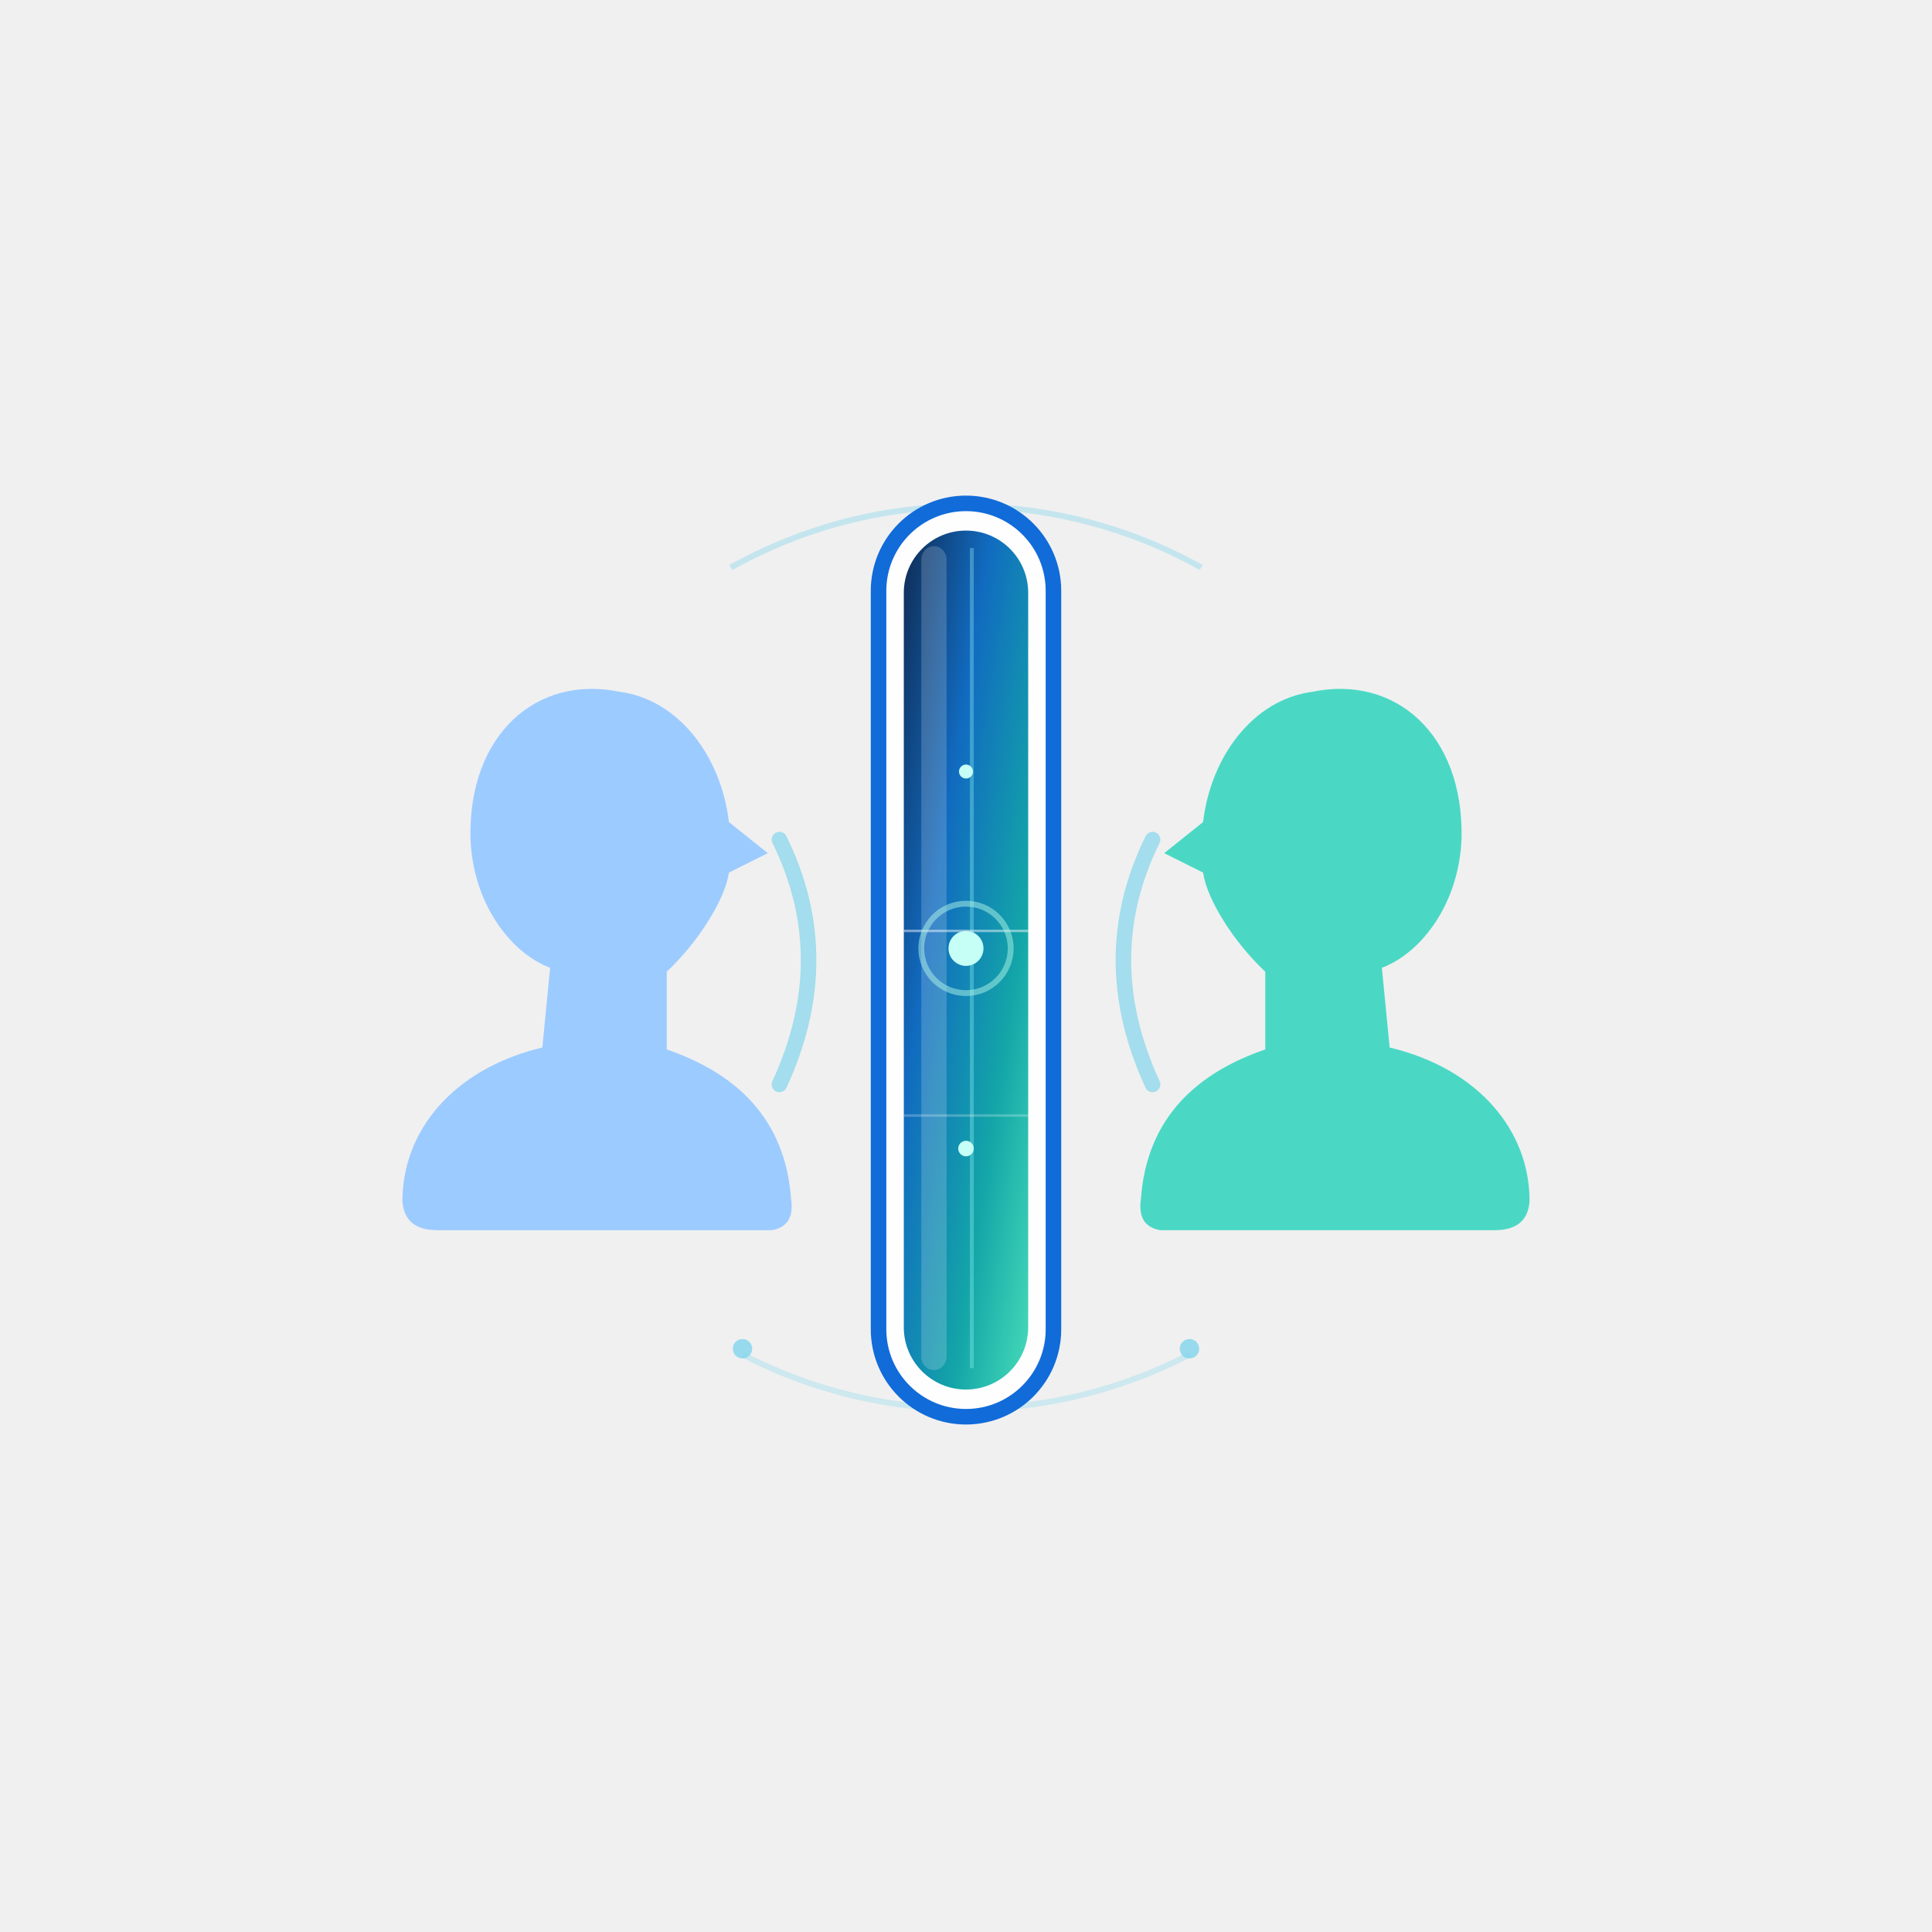
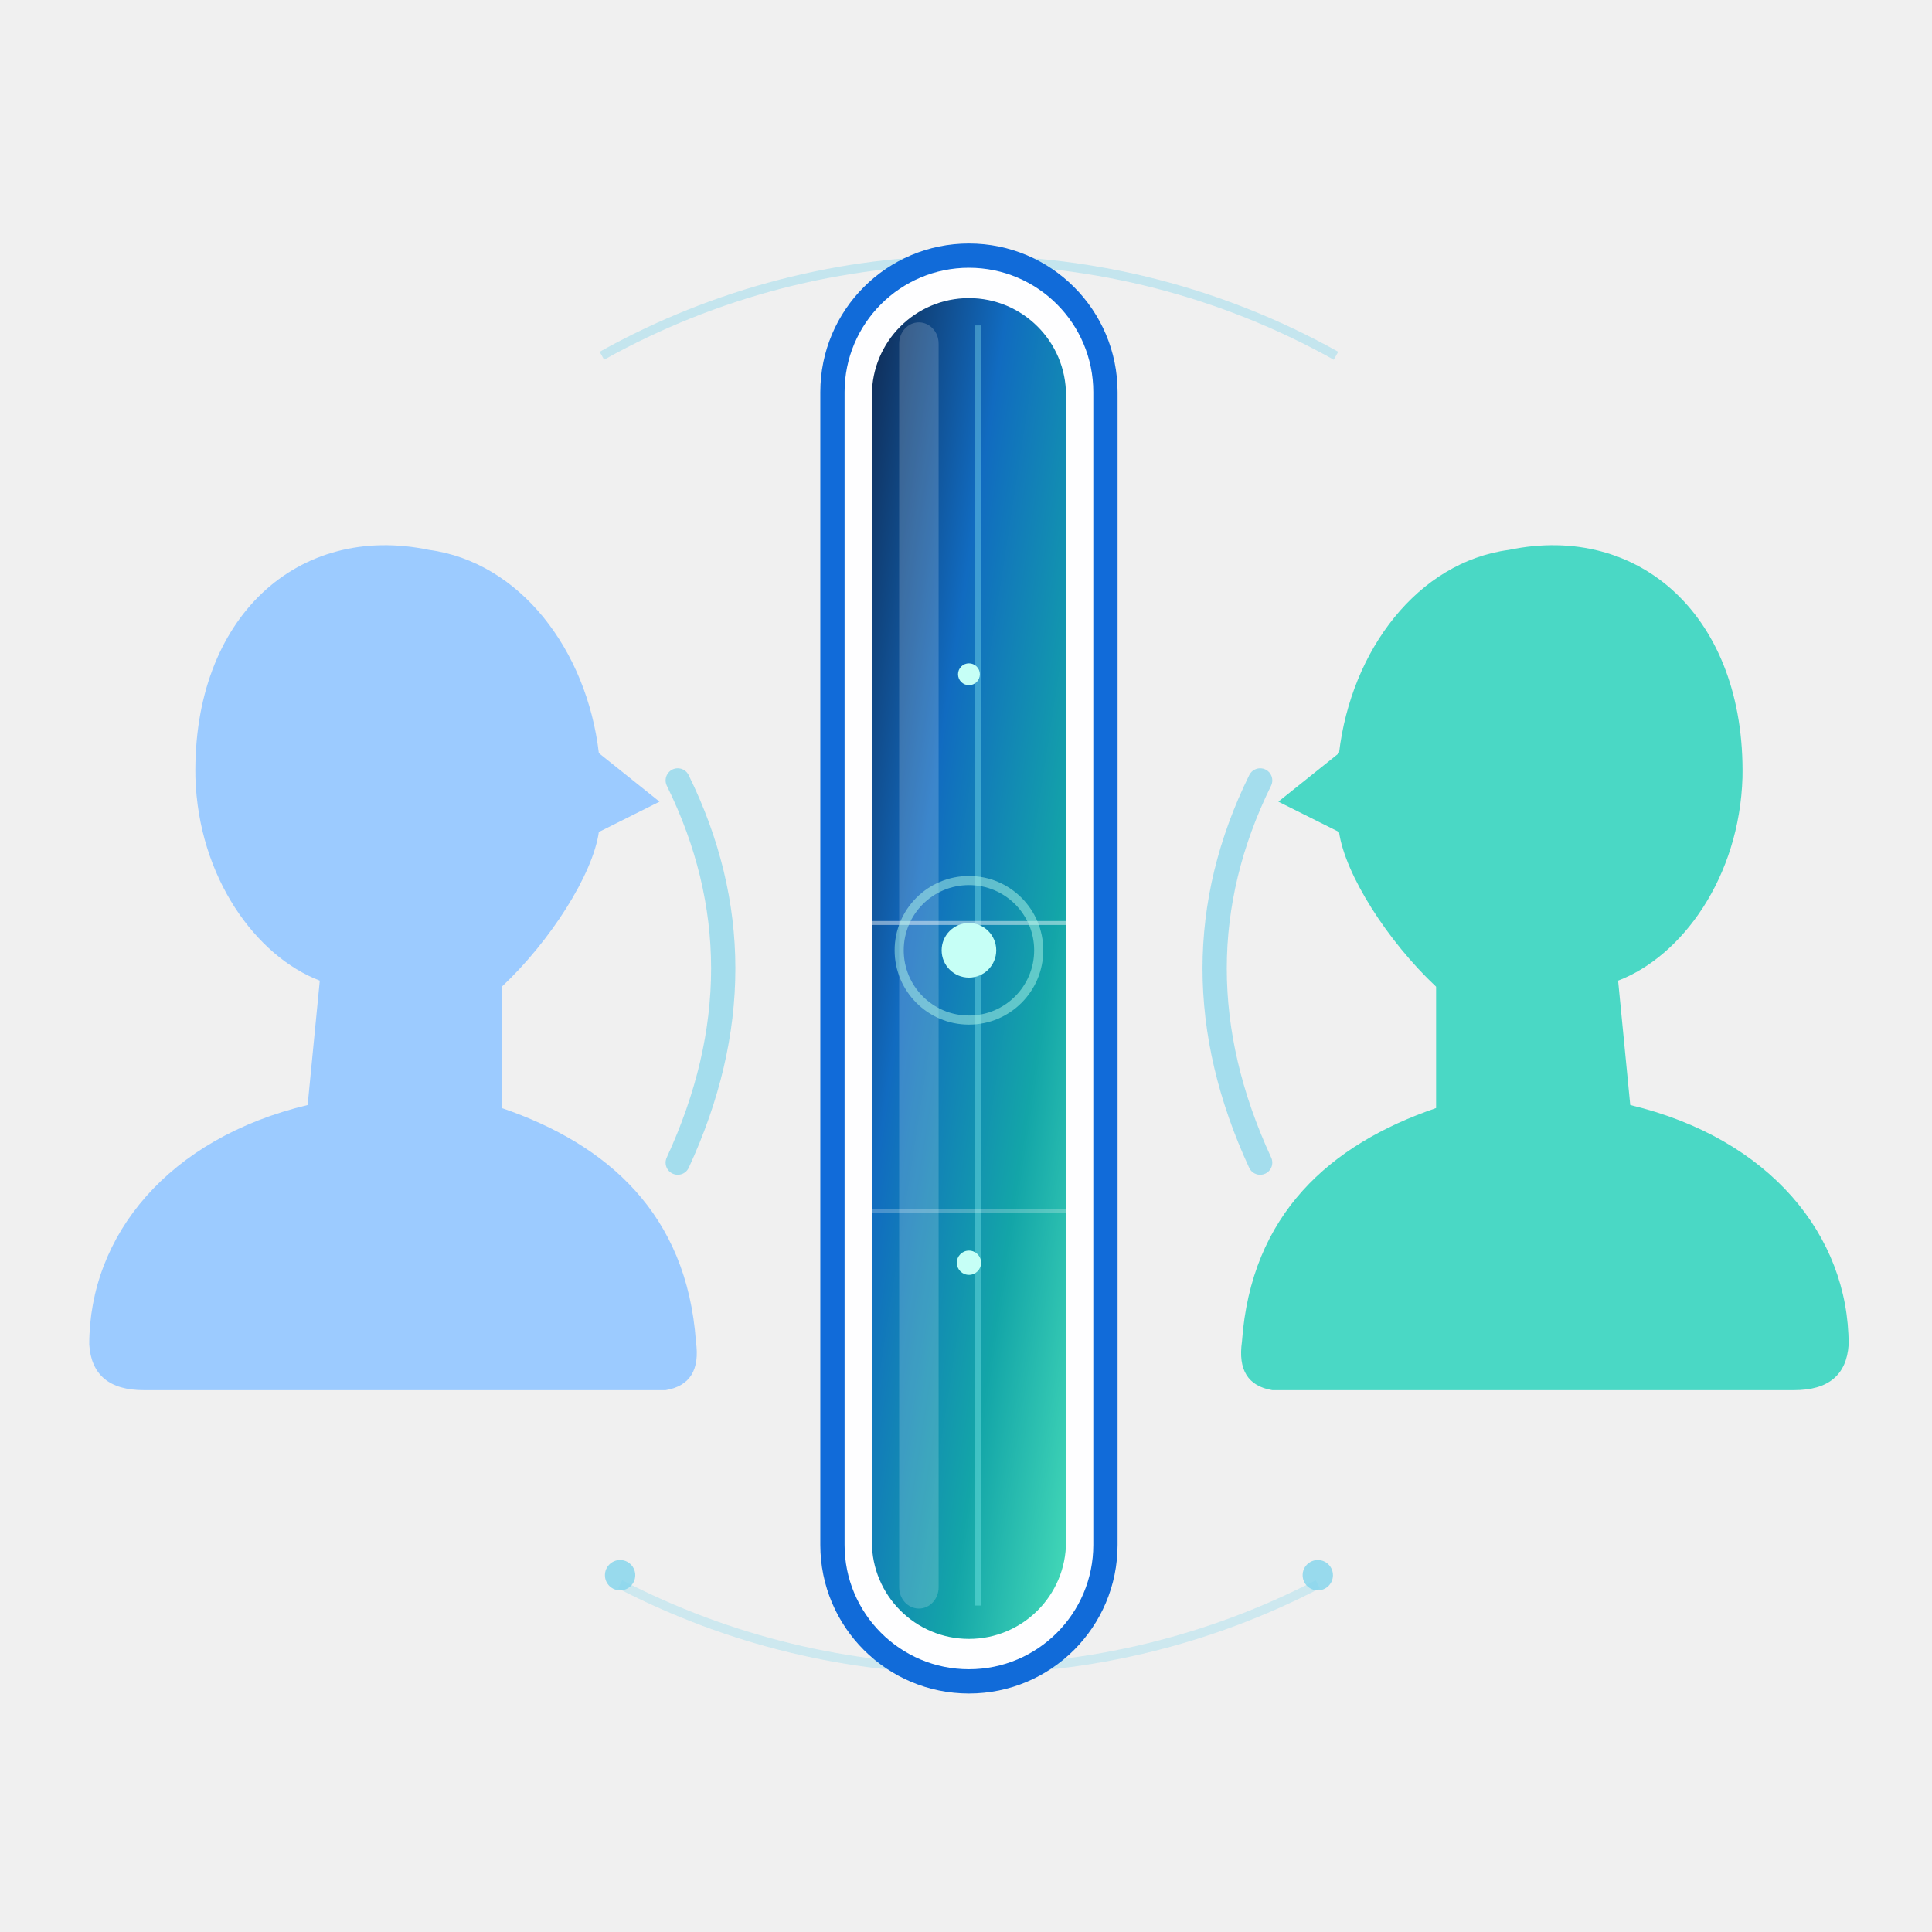
- <svg xmlns="http://www.w3.org/2000/svg" width="1024" height="1024" viewBox="0 0 1024 1024">
+ <svg xmlns="http://www.w3.org/2000/svg" width="656" height="656" viewBox="183 180 656 656">
  <defs>
    <linearGradient id="prism" x1="0" x2="0.95" y1="0" y2="1">
      <stop offset="0" stop-color="#102B54" />
      <stop offset="0.35" stop-color="#116BC0" />
      <stop offset="0.72" stop-color="#13A5A8" />
      <stop offset="1" stop-color="#42D7B7" />
    </linearGradient>
    <linearGradient id="bright" x1="0" y1="0" x2="1" y2="1">
      <stop stop-color="#0C64DD" />
      <stop offset="0.52" stop-color="#168DDB" />
      <stop offset="1" stop-color="#25C3A8" />
    </linearGradient>
    <linearGradient id="titleBanner" gradientUnits="userSpaceOnUse" x1="1320" y1="0" x2="2620" y2="0">
      <stop stop-color="#1574E4" />
      <stop offset=".56" stop-color="#188BD5" />
      <stop offset="1" stop-color="#10B6A7" />
    </linearGradient>
    <linearGradient id="titleBannerLight" gradientUnits="userSpaceOnUse" x1="1320" y1="0" x2="2620" y2="0">
      <stop stop-color="#6BB3FF" />
      <stop offset=".52" stop-color="#51CDDF" />
      <stop offset="1" stop-color="#68DFCA" />
    </linearGradient>
    <linearGradient id="titleHorizontal" gradientUnits="userSpaceOnUse" x1="740" y1="0" x2="2040" y2="0">
      <stop stop-color="#1574E4" />
      <stop offset=".56" stop-color="#188BD5" />
      <stop offset="1" stop-color="#10B6A7" />
    </linearGradient>
    <linearGradient id="titleHorizontalLight" gradientUnits="userSpaceOnUse" x1="740" y1="0" x2="2040" y2="0">
      <stop stop-color="#6BB3FF" />
      <stop offset=".52" stop-color="#51CDDF" />
      <stop offset="1" stop-color="#68DFCA" />
    </linearGradient>
    <linearGradient id="titleSquare" gradientUnits="userSpaceOnUse" x1="350" y1="0" x2="1250" y2="0">
      <stop stop-color="#1574E4" />
      <stop offset=".56" stop-color="#188BD5" />
      <stop offset="1" stop-color="#10B6A7" />
    </linearGradient>
    <linearGradient id="titleSquareLight" gradientUnits="userSpaceOnUse" x1="350" y1="0" x2="1250" y2="0">
      <stop stop-color="#6BB3FF" />
      <stop offset=".52" stop-color="#51CDDF" />
      <stop offset="1" stop-color="#68DFCA" />
    </linearGradient>
    <linearGradient id="leftHead" x1="0" y1="0" x2="1" y2="1">
      <stop stop-color="#091B3F" />
      <stop offset="1" stop-color="#1556A8" />
    </linearGradient>
    <linearGradient id="rightHead" x1="0" y1="0" x2="1" y2="1">
      <stop stop-color="#0EA1A6" />
      <stop offset="1" stop-color="#58DEBD" />
    </linearGradient>
    <linearGradient id="darkbg" x1="0" y1="0" x2="1" y2="1">
      <stop stop-color="#07152D" />
      <stop offset=".5" stop-color="#0E2851" />
      <stop offset="1" stop-color="#0A1B37" />
    </linearGradient>
    <linearGradient id="lightbg" x1="0" y1="0" x2="1" y2="1">
      <stop stop-color="#FCFEFF" />
      <stop offset=".65" stop-color="#F4F9FF" />
      <stop offset="1" stop-color="#EBF9F8" />
    </linearGradient>
    <radialGradient id="halolight">
      <stop stop-color="#B4EAEF" stop-opacity=".62" />
      <stop offset=".57" stop-color="#C3E9FB" stop-opacity=".25" />
      <stop offset="1" stop-color="#FFFFFF" stop-opacity="0" />
    </radialGradient>
    <radialGradient id="halodark">
      <stop stop-color="#1D9BAD" stop-opacity=".32" />
      <stop offset=".60" stop-color="#1985DA" stop-opacity=".12" />
      <stop offset="1" stop-color="#07315C" stop-opacity="0" />
    </radialGradient>
    <linearGradient id="mirrorShine">
      <stop stop-color="#FFFFFF" stop-opacity="0" />
      <stop offset=".39" stop-color="#FFFFFF" stop-opacity=".3" />
      <stop offset=".53" stop-color="#FFFFFF" stop-opacity=".02" />
      <stop offset="1" stop-color="#FFFFFF" stop-opacity="0" />
    </linearGradient>
    <linearGradient id="appGrad" x1="0" y1="0" x2="1" y2="1">
      <stop stop-color="#102C56" />
      <stop offset=".65" stop-color="#071A34" />
      <stop offset="1" stop-color="#061327" />
    </linearGradient>
    <linearGradient id="appLight" x1="0" y1="0" x2="1" y2="1">
      <stop stop-color="#F9FCFF" />
      <stop offset=".65" stop-color="#EDF8FD" />
      <stop offset="1" stop-color="#E9F7F3" />
    </linearGradient>
    <clipPath id="chipclip">
      <rect x="360" y="167" width="80" height="456" rx="40" />
    </clipPath>
  </defs>
  <g transform="translate(100 102) scale(1.03)">
    <path d="M279 193 A248 248 0 0 1 521 193" stroke="#82D5EC" stroke-width="3" stroke-opacity=".4" fill="none" />
    <path d="M285 598 A250 250 0 0 0 515 598" stroke="#82D5EC" stroke-width="3" stroke-opacity=".32" fill="none" />
    <path d="M304 333 Q334 394 304 459" stroke="#82D5EC" stroke-width="8" fill="none" stroke-linecap="round" stroke-opacity=".68" />
    <path d="M496 333 Q466 394 496 459" stroke="#82D5EC" stroke-width="8" fill="none" stroke-linecap="round" stroke-opacity=".68" />
    <path d="M 222 257 C 179 248 144 279 145 332 C 146 365 165 391 186 399 L 182 440 C 136 451 110 483 110 519 Q 111 534 128 534 L 300 534 Q 312 532 310 518 C 307 476 281 453 246 441 L 246 401 C 262 386 276 364 278 350 L 298 340 L 278 324 C 274 290 252 261 222 257 Z" fill="#9CCBFF" />
    <path d="M 222 257 C 179 248 144 279 145 332 C 146 365 165 391 186 399 L 182 440 C 136 451 110 483 110 519 Q 111 534 128 534 L 300 534 Q 312 532 310 518 C 307 476 281 453 246 441 L 246 401 C 262 386 276 364 278 350 L 298 340 L 278 324 C 274 290 252 261 222 257 Z" transform="translate(800 0) scale(-1 1)" fill="#4AD8C5" />
    <rect x="355" y="160" width="90" height="470" rx="45" fill="#FEFEFF" stroke="#116BD9" stroke-width="8" />
    <rect x="368" y="174" width="64" height="442" rx="32" fill="url(#prism)" />
    <rect x="377" y="182" width="13" height="424" rx="7" fill="#FFFFFF" opacity=".18" />
    <path d="M403 183 V605" stroke="#9DFFFF" stroke-opacity=".32" stroke-width="2" />
    <path d="M368 380 H432" stroke="#FFFFFF" stroke-width="1.3" stroke-opacity=".45" />
    <path d="M368 475 H432" stroke="#FFFFFF" stroke-width="1.3" stroke-opacity=".24" />
    <circle cx="400" cy="389" r="9" fill="#C6FFF6" />
    <circle cx="400" cy="389" r="23" fill="none" stroke="#B0F7E9" stroke-opacity=".5" stroke-width="3" />
    <circle cx="400" cy="298" r="3.6" fill="#C6FFF6" />
    <circle cx="400" cy="492" r="4" fill="#C6FFF6" />
    <circle cx="285" cy="595" r="5" fill="#82D5EC" opacity=".8" />
    <circle cx="515" cy="595" r="5" fill="#82D5EC" opacity=".8" />
  </g>
</svg>
